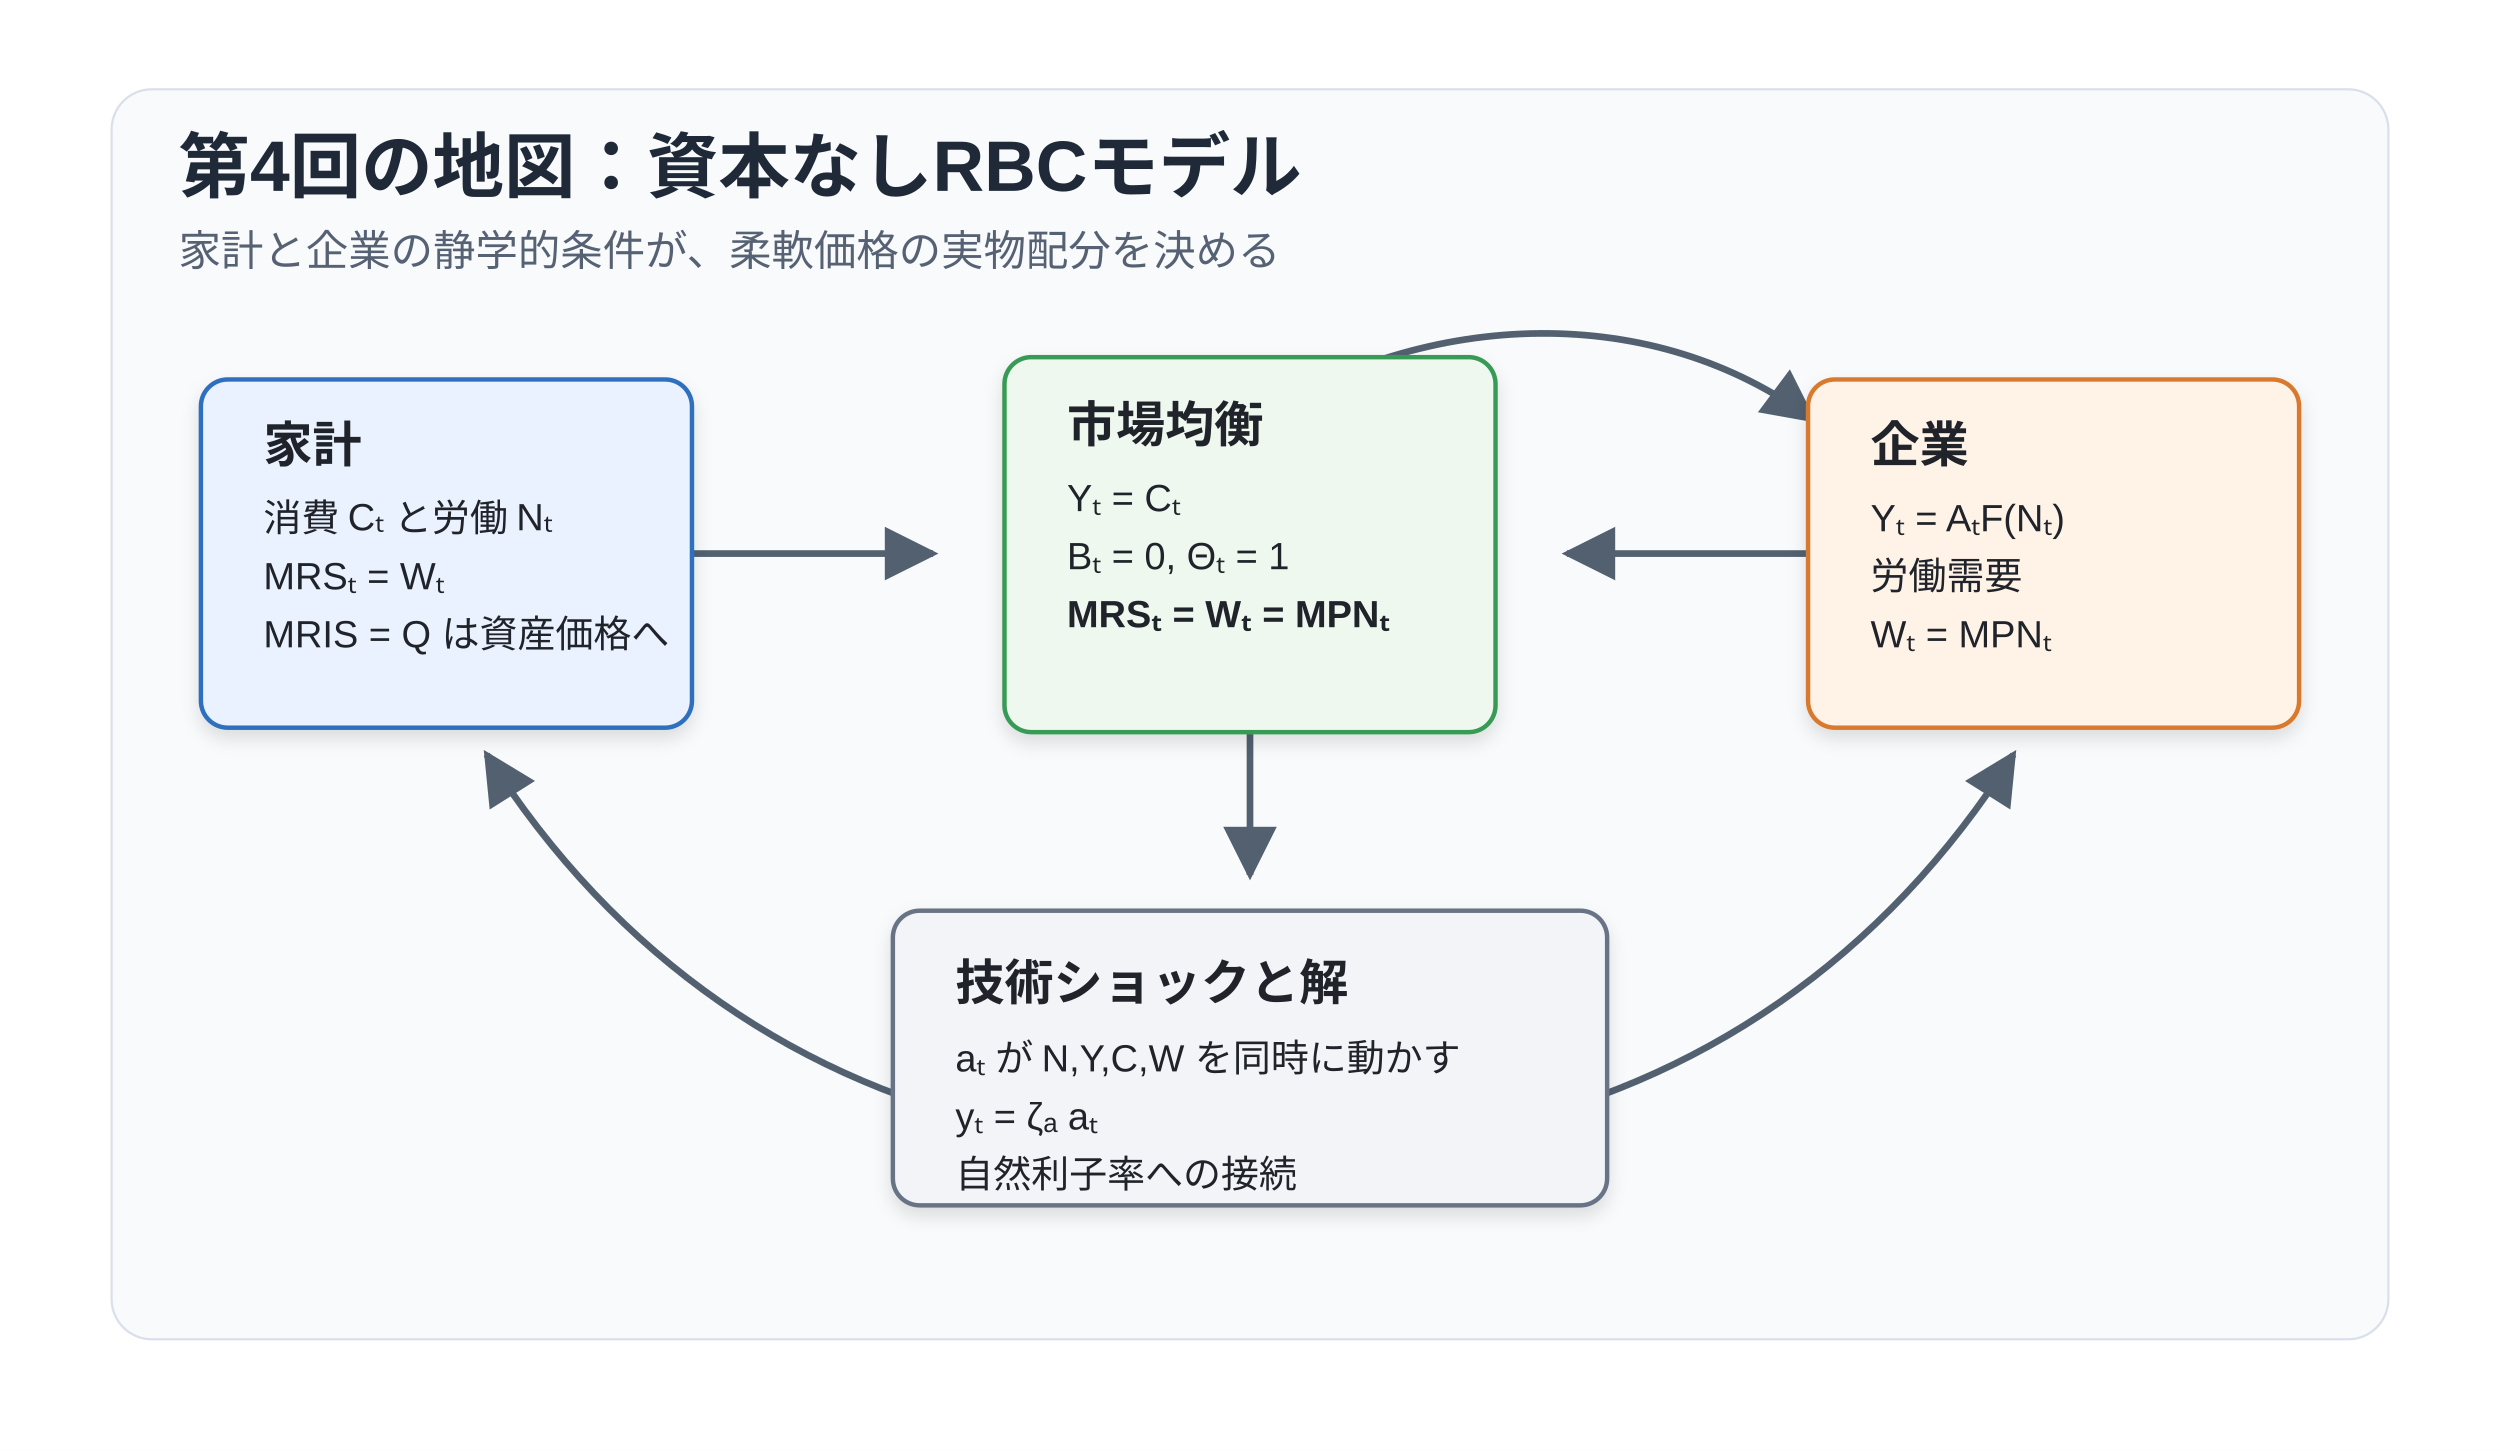
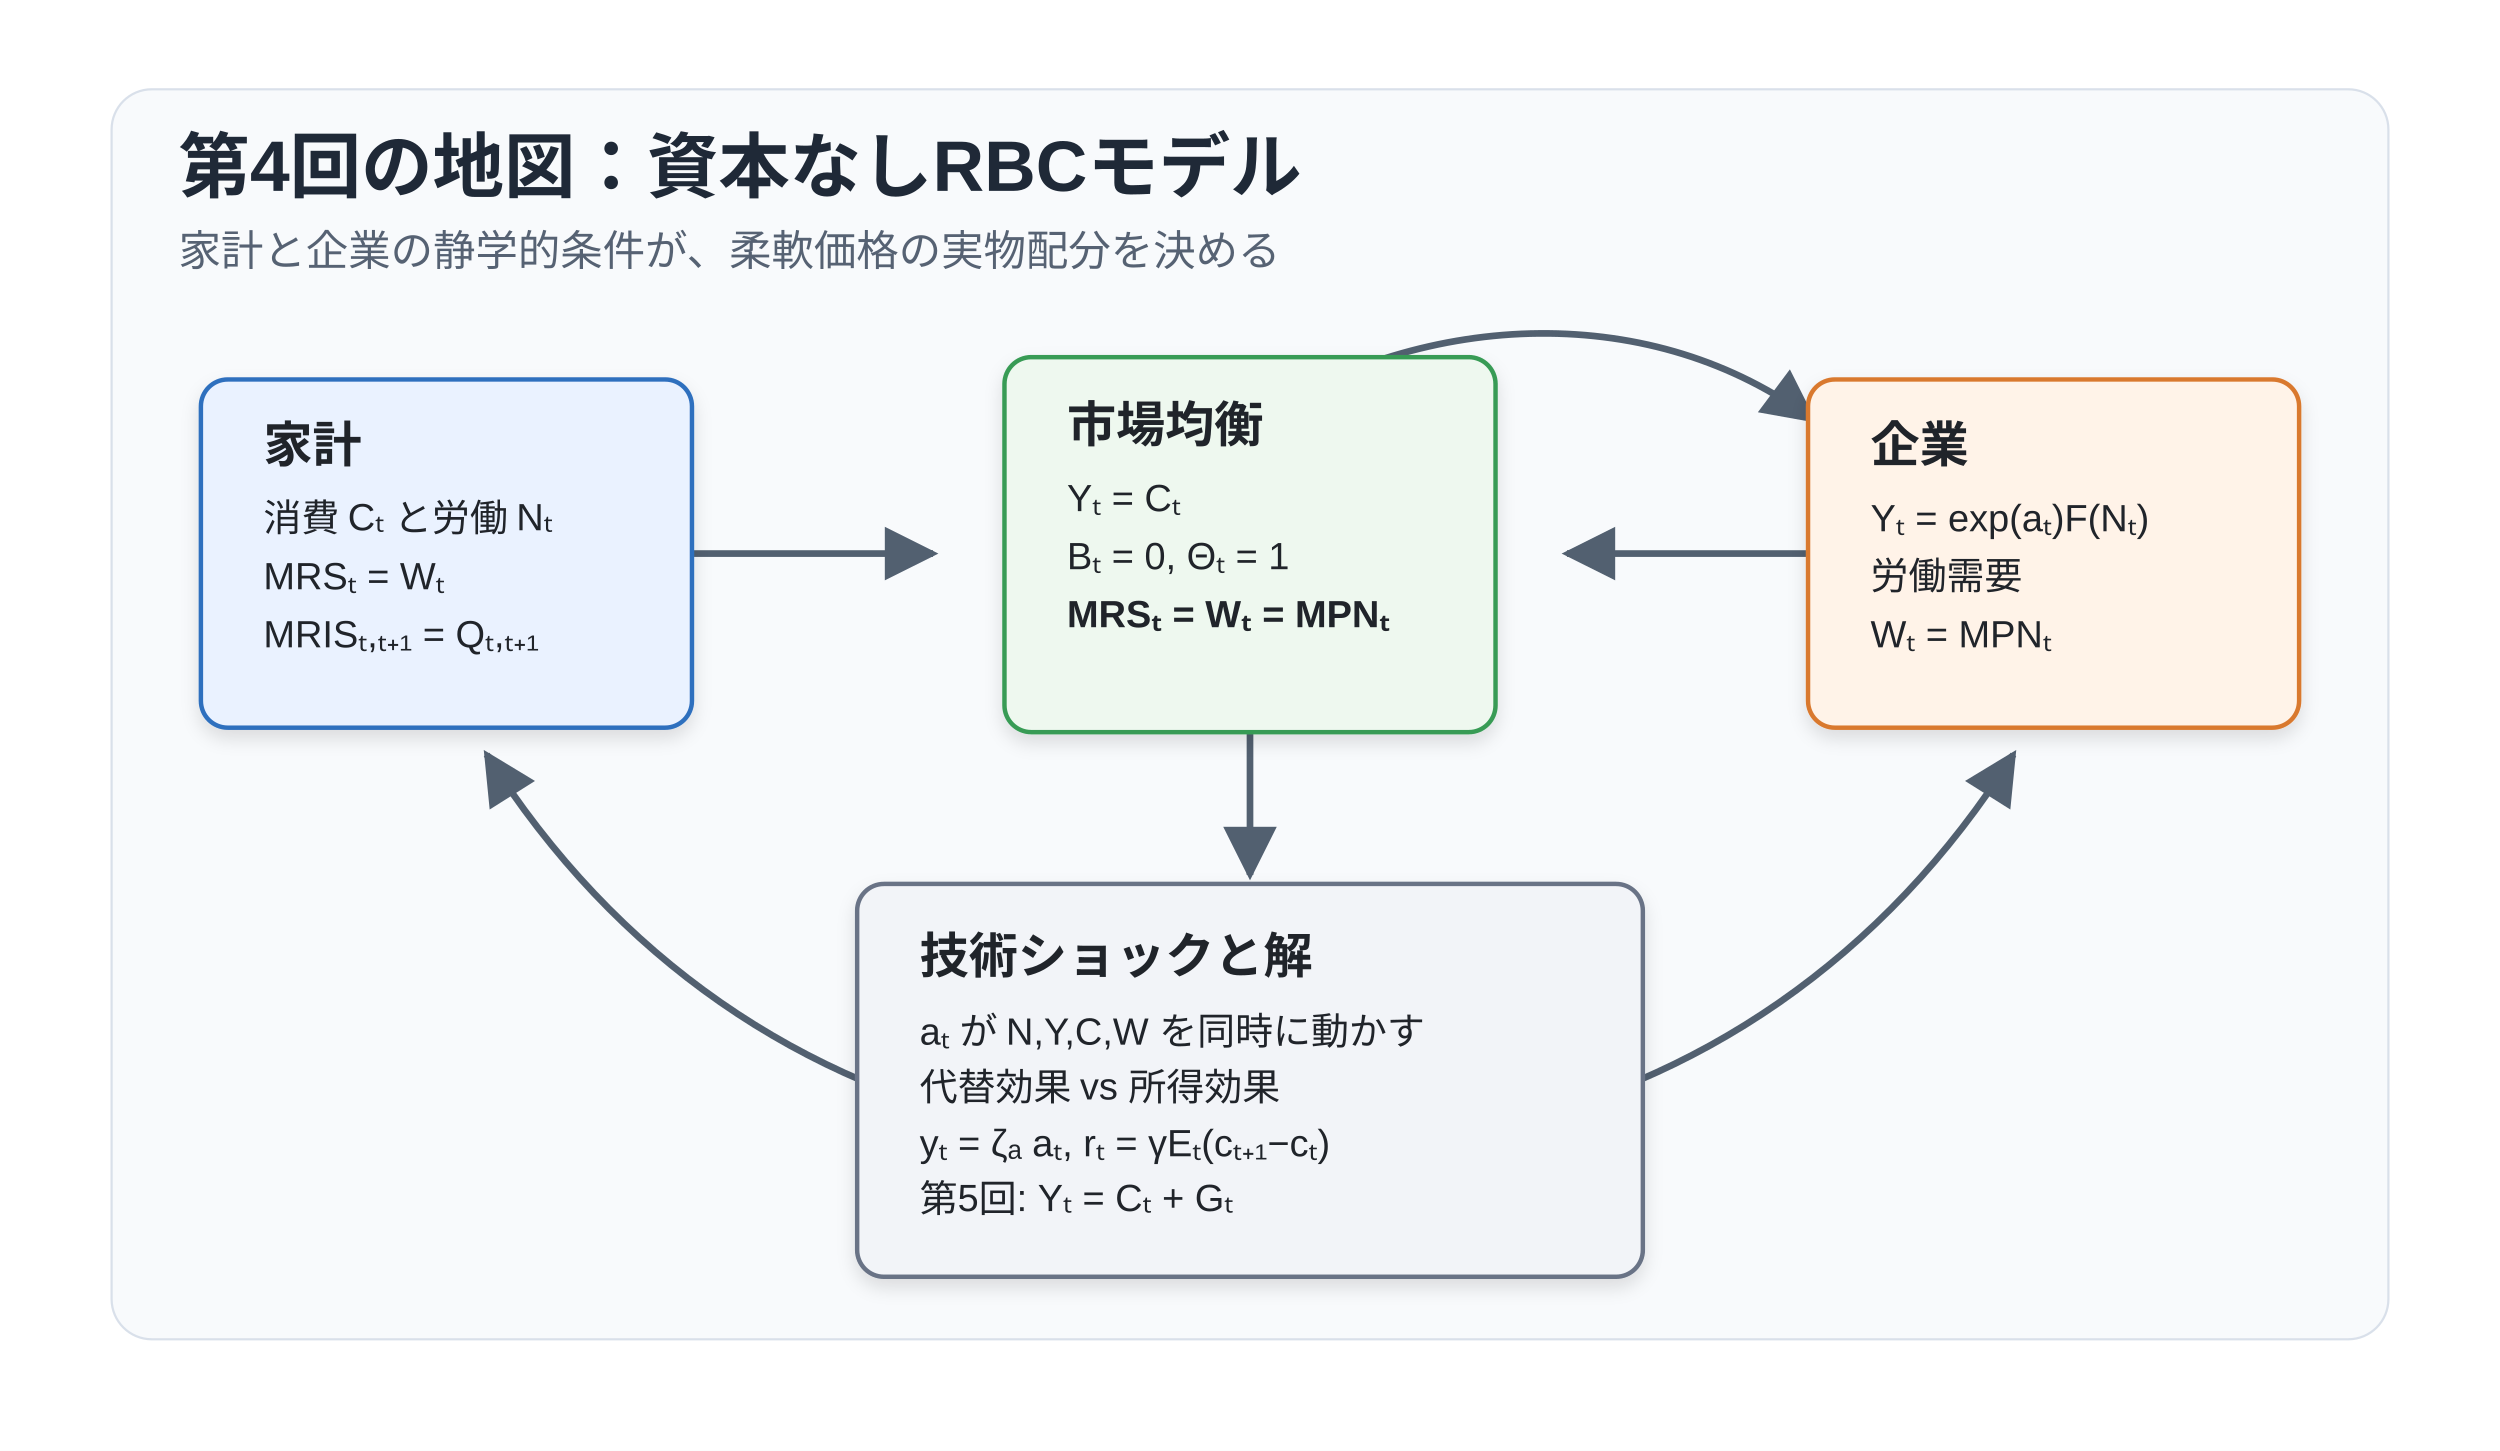
<svg xmlns="http://www.w3.org/2000/svg" width="1120" height="650" viewBox="0 0 1120 650" role="img" aria-labelledby="title desc">
  <defs>
    <marker id="arrow" viewBox="0 0 10 10" refX="9" refY="5" markerWidth="8" markerHeight="8" orient="auto">
      <path d="M 0 0 L 10 5 L 0 10 z" fill="#526070" />
    </marker>
    <filter id="shadow" x="-8%" y="-8%" width="116%" height="116%">
      <feDropShadow dx="0" dy="4" stdDeviation="4" flood-color="#000000" flood-opacity="0.12" />
    </filter>
  </defs>
  <rect width="1120" height="650" fill="#ffffff" />
  <rect x="50" y="40" width="1020" height="560" rx="18" fill="#f8fafc" stroke="#d9e0ea" />
  <g font-family="Arial, 'Hiragino Sans', 'Yu Gothic', sans-serif">
    <text x="80" y="86" font-size="32" font-weight="700" fill="#1f2937">第4回の地図：資本なしRBCモデル</text>
    <text x="80" y="119" font-size="19" fill="#566273">家計と企業の静学的条件が、柔軟価格の実物配分を決める</text>
  </g>
  <g stroke="#526070" stroke-width="3" fill="none" marker-end="url(#arrow)">
    <path d="M 310 248 L 418 248" />
    <path d="M 810 248 L 702 248" />
    <path d="M 560 318 L 560 392" />
    <path d="M 562 188 C 640 138 741 135 812 188" />
    <path d="M 456 506 C 360 486 276 430 218 338" />
    <path d="M 664 506 C 760 486 844 430 902 338" />
  </g>
  <g font-family="Arial, 'Hiragino Sans', 'Yu Gothic', sans-serif" filter="url(#shadow)">
    <rect x="90" y="170" width="220" height="156" rx="12" fill="#eaf2ff" stroke="#2f6fbe" stroke-width="2" />
    <rect x="450" y="160" width="220" height="168" rx="12" fill="#eef8ef" stroke="#379b55" stroke-width="2" />
    <rect x="810" y="170" width="220" height="156" rx="12" fill="#fff3e8" stroke="#d9792f" stroke-width="2" />
-     <rect x="400" y="408" width="320" height="132" rx="12" fill="#f2f4f8" stroke="#697386" stroke-width="2" />
+     <rect x="384" y="396" width="352" height="176" rx="12" fill="#f2f4f8" stroke="#697386" stroke-width="2" />
  </g>
  <g font-family="Arial, 'Hiragino Sans', 'Yu Gothic', sans-serif" fill="#20242a">
    <text x="118" y="207" font-size="22" font-weight="700">家計</text>
    <text x="118" y="238" font-size="17">消費 Cₜ と労働 Nₜ</text>
    <text x="118" y="264" font-size="17">MRSₜ = Wₜ</text>
-     <text x="118" y="290" font-size="17">MRIS = Q は資産価格へ</text>
+     <text x="118" y="290" font-size="17">MRISₜ,ₜ₊₁ = Qₜ,ₜ₊₁</text>
    <text x="478" y="198" font-size="22" font-weight="700">市場均衡</text>
    <text x="478" y="229" font-size="17">Yₜ = Cₜ</text>
    <text x="478" y="255" font-size="17">Bₜ = 0, Θₜ = 1</text>
    <text x="478" y="281" font-size="17" font-weight="700">MRSₜ = Wₜ = MPNₜ</text>
    <text x="838" y="207" font-size="22" font-weight="700">企業</text>
-     <text x="838" y="238" font-size="17">Yₜ = AₜF(Nₜ)</text>
+     <text x="838" y="238" font-size="17">Yₜ = exp(aₜ)F(Nₜ)</text>
    <text x="838" y="264" font-size="17">労働需要</text>
    <text x="838" y="290" font-size="17">Wₜ = MPNₜ</text>
-     <text x="428" y="448" font-size="22" font-weight="700">技術ショックと解</text>
-     <text x="428" y="480" font-size="17">aₜ が N,Y,C,W を同時に動かす</text>
-     <text x="428" y="506" font-size="17">yₜ = ζₐ aₜ</text>
-     <text x="428" y="532" font-size="17">自然利子率への接続</text>
+     <text x="412" y="436" font-size="22" font-weight="700">技術ショックと解</text>
+     <text x="412" y="468" font-size="17">aₜ が N,Y,C,W を同時に動かす</text>
+     <text x="412" y="493" font-size="17">代替効果 vs 所得効果</text>
+     <text x="412" y="518" font-size="17">yₜ = ζₐ aₜ, rₜ = γEₜ(cₜ₊₁−cₜ)</text>
+     <text x="412" y="543" font-size="17">第5回: Yₜ = Cₜ + Gₜ</text>
  </g>
</svg>
